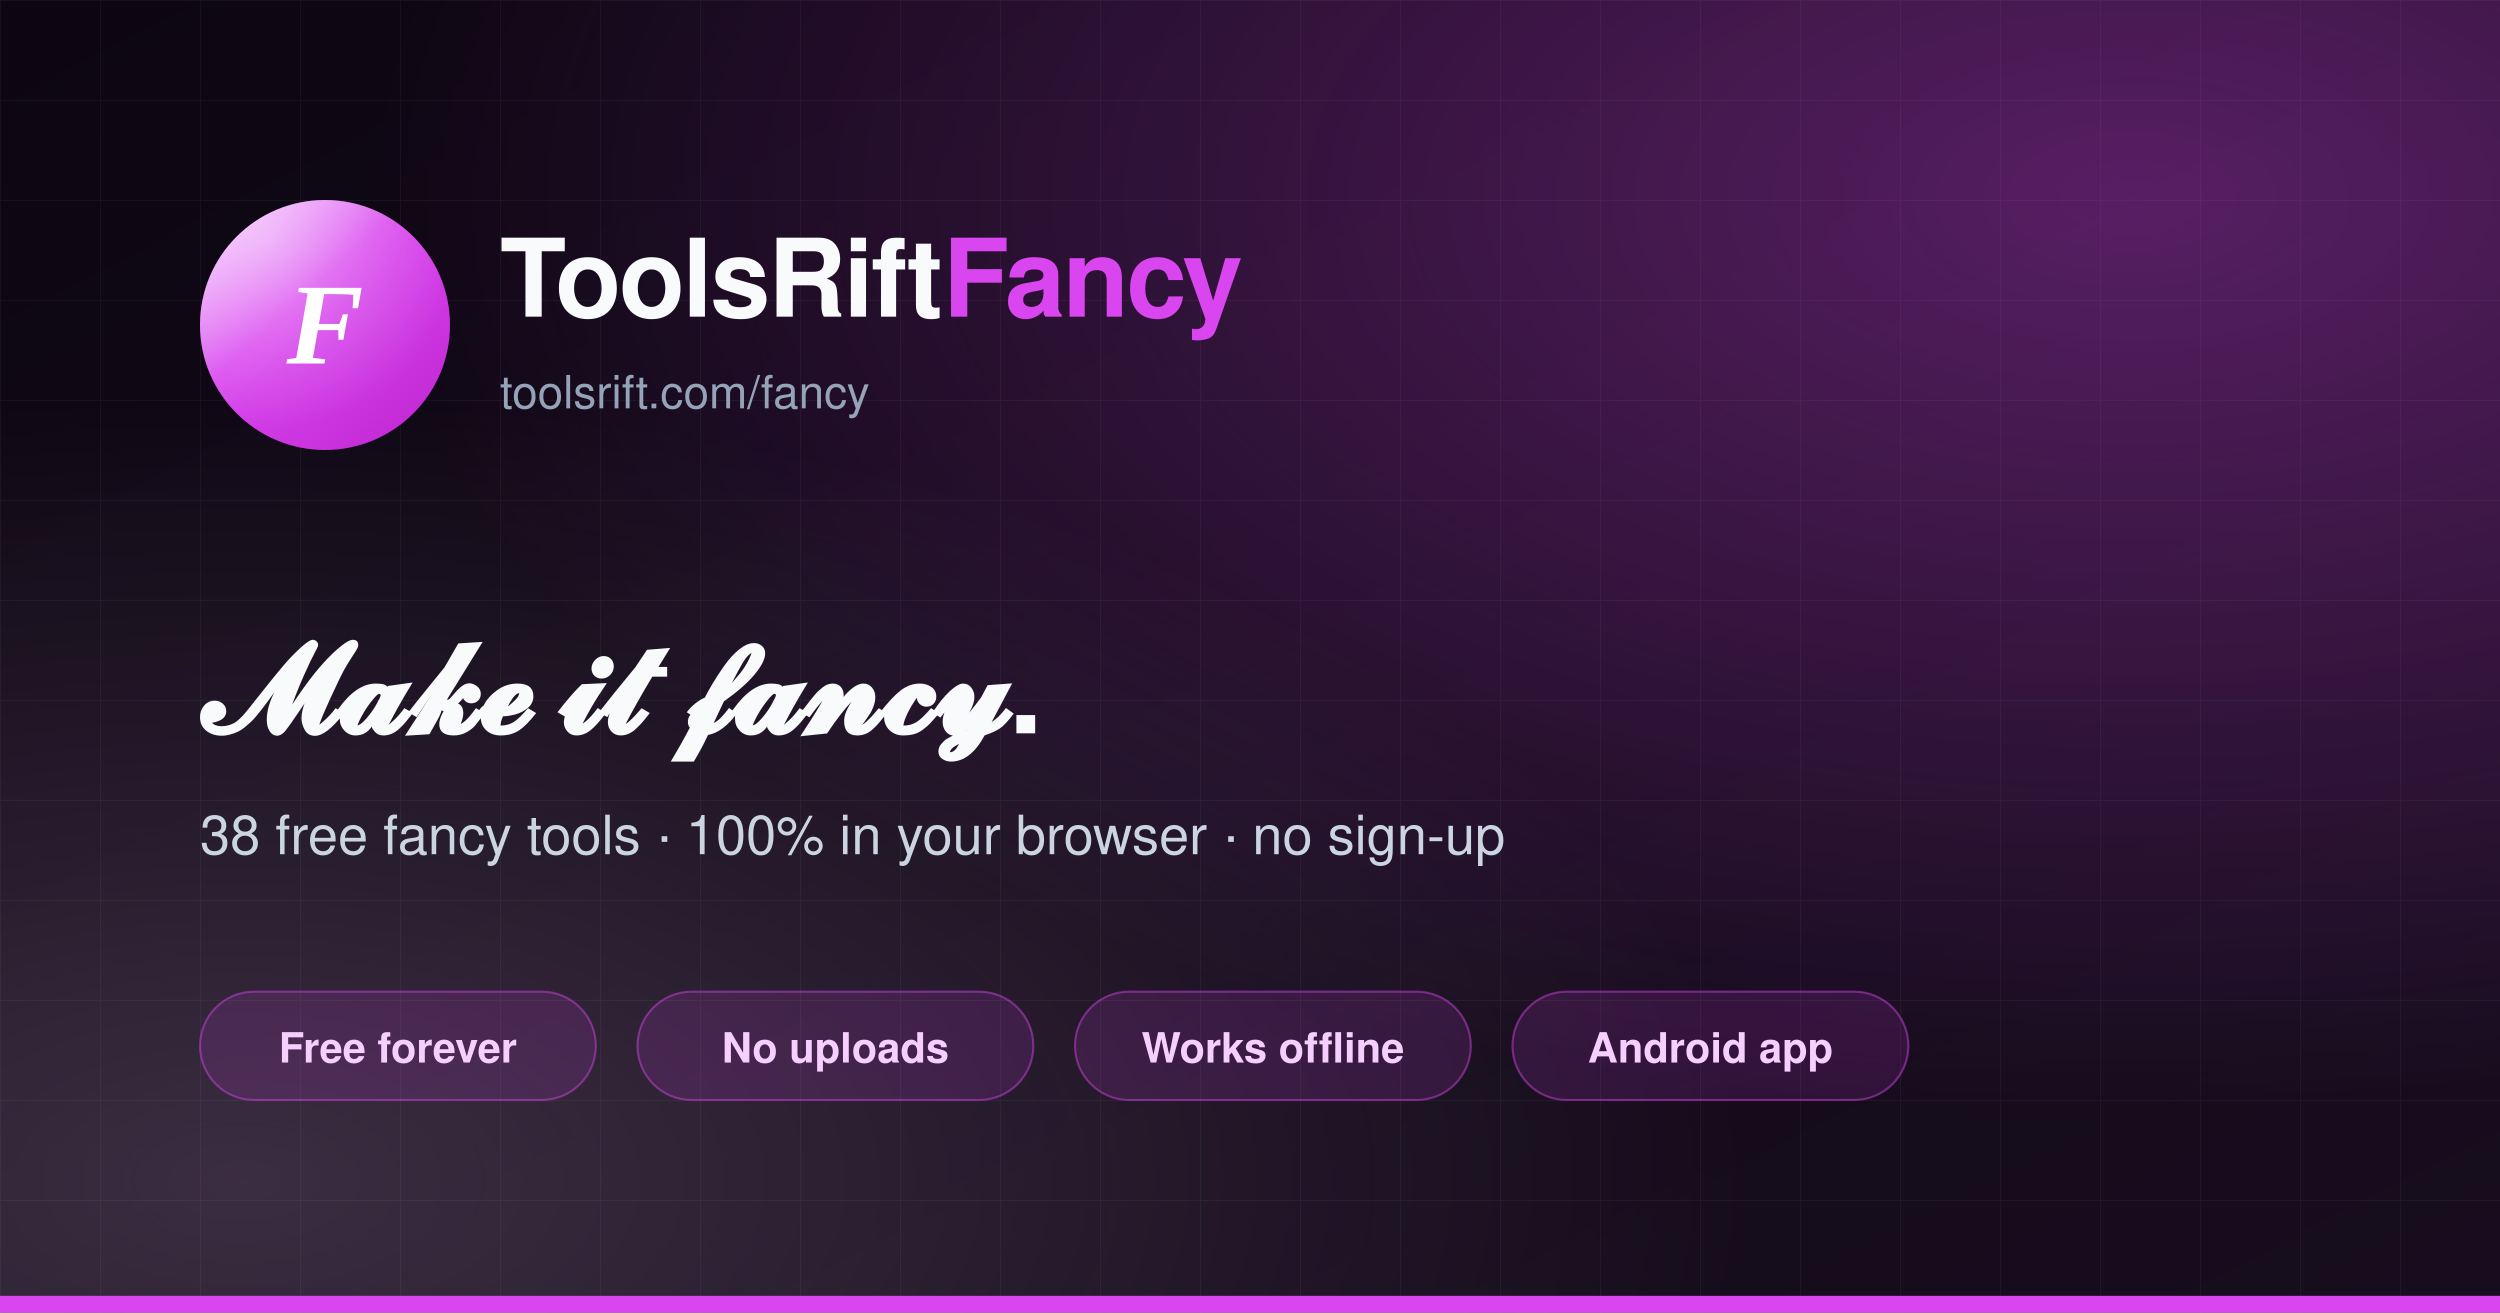
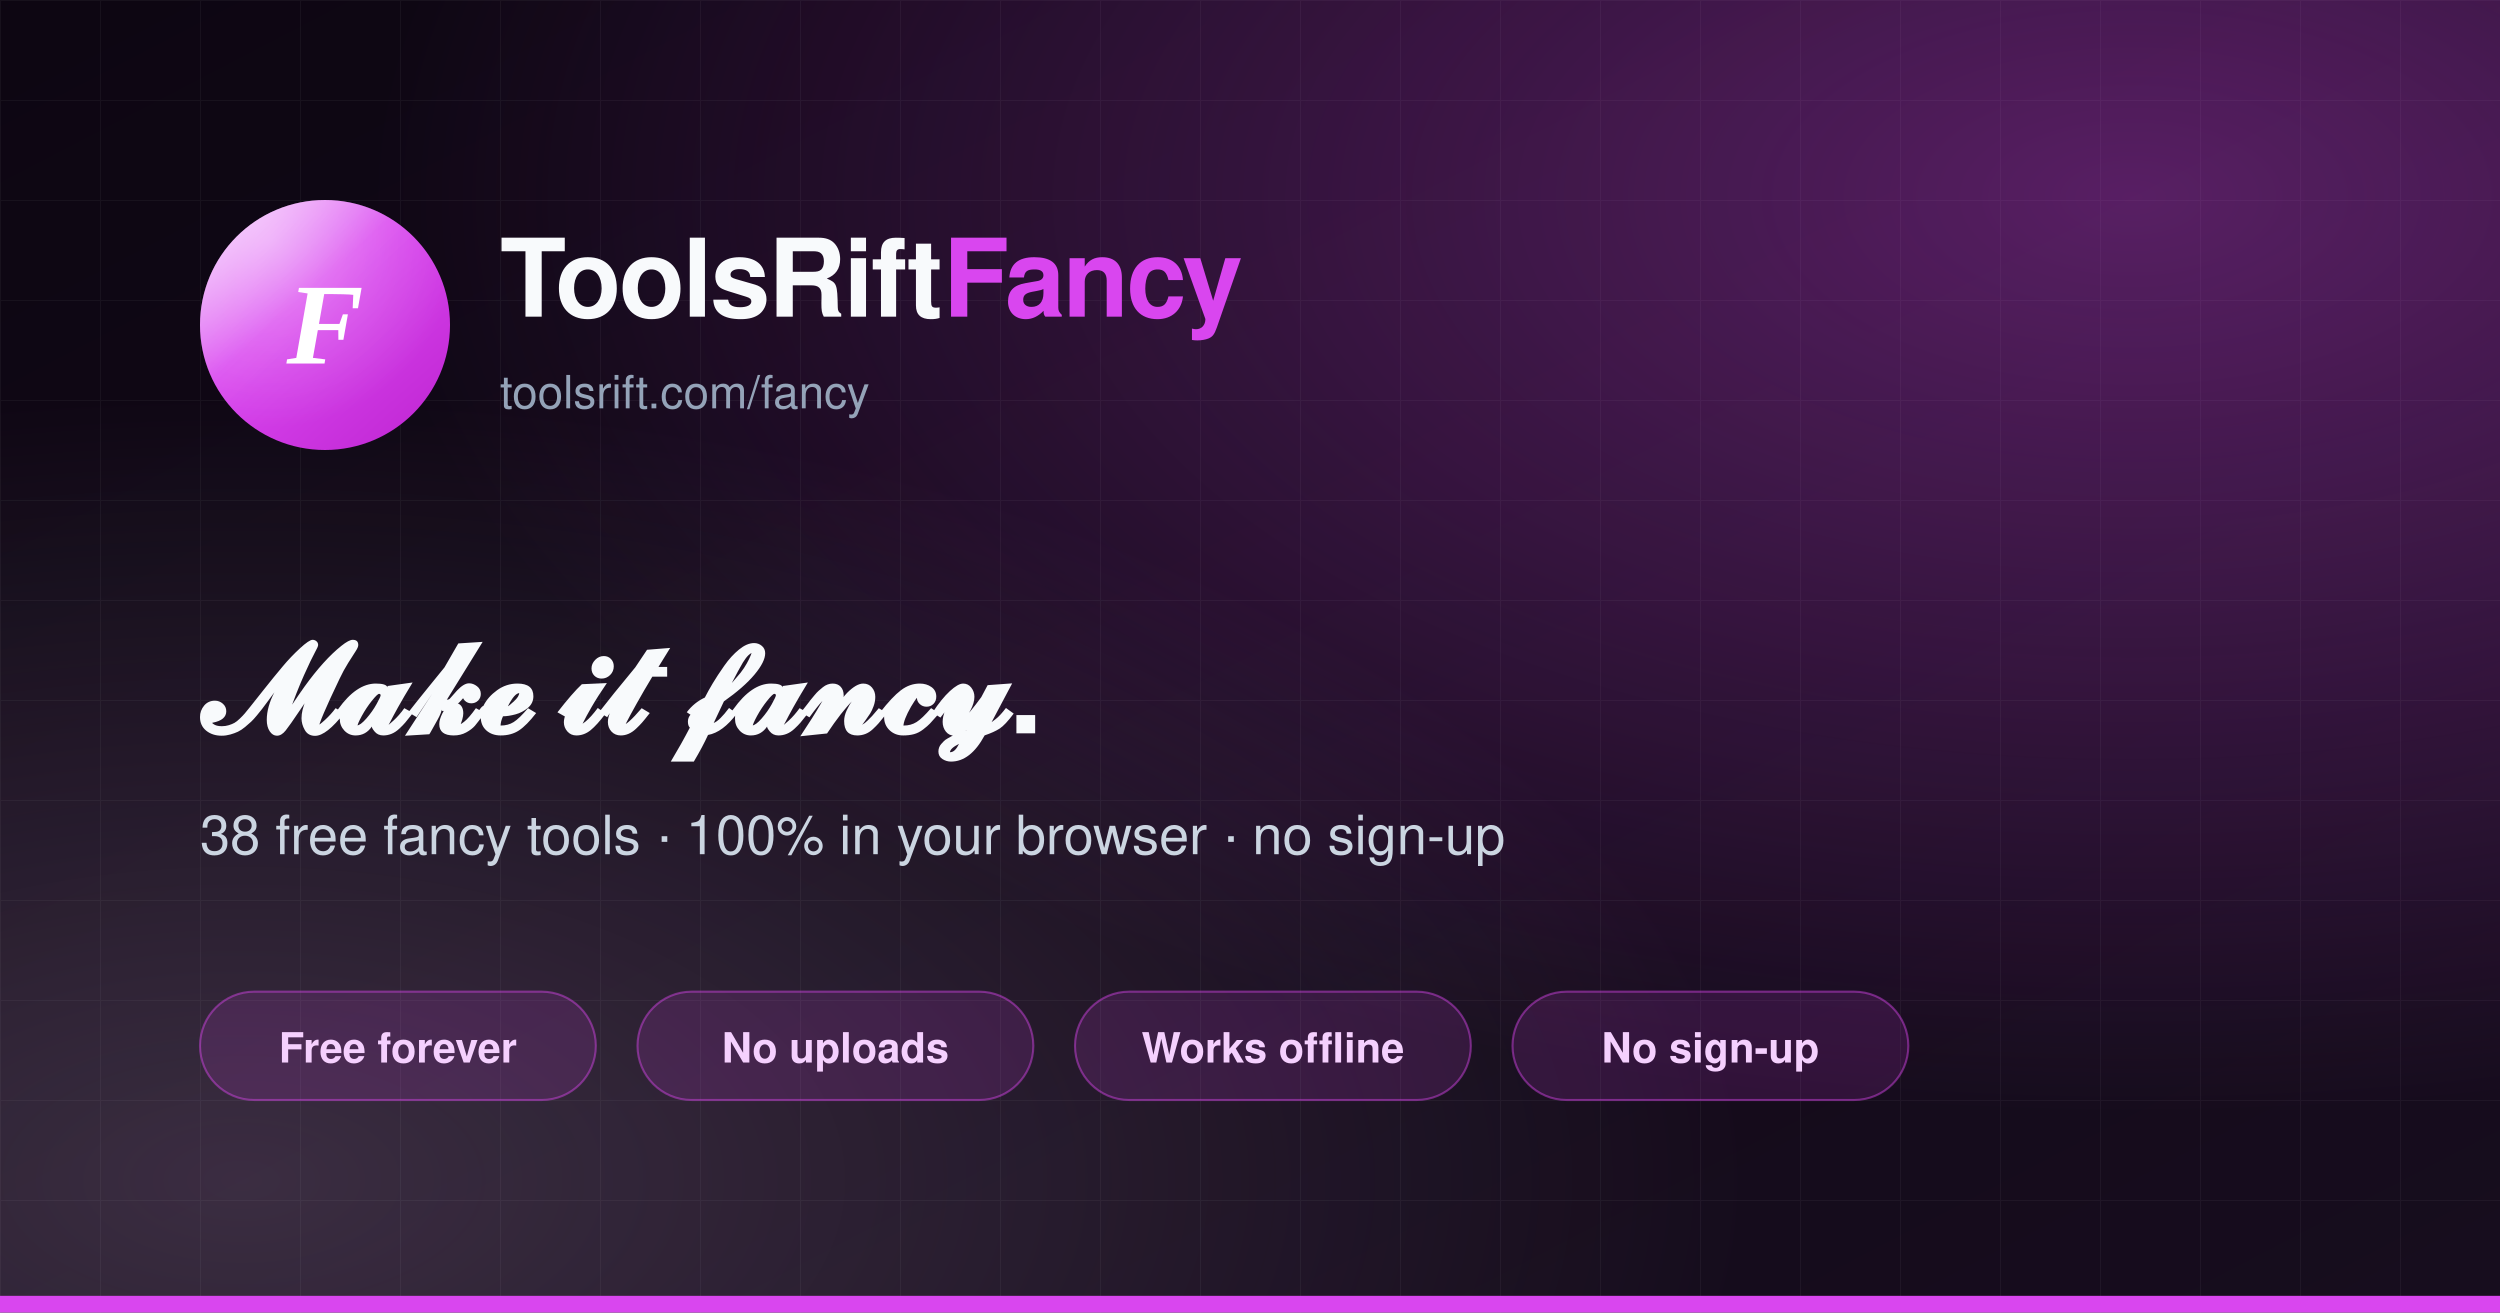
<svg xmlns="http://www.w3.org/2000/svg" viewBox="0 0 1200 630" width="1200" height="630">
  <defs>
    <linearGradient id="bg" x1="0" y1="0" x2="1" y2="1">
      <stop offset="0" stop-color="#0D0612" />
      <stop offset="1" stop-color="#170D1E" />
    </linearGradient>
    <radialGradient id="glow" cx="0.85" cy="0.15" r="0.7">
      <stop offset="0" stop-color="#D946EF" stop-opacity="0.35" />
      <stop offset="1" stop-color="#D946EF" stop-opacity="0" />
    </radialGradient>
    <radialGradient id="glow2" cx="0.1" cy="0.9" r="0.6">
      <stop offset="0" stop-color="#F5D0FE" stop-opacity="0.18" />
      <stop offset="1" stop-color="#F5D0FE" stop-opacity="0" />
    </radialGradient>
    <pattern id="grid" width="48" height="48" patternUnits="userSpaceOnUse">
      <path d="M48 0H0v48" fill="none" stroke="#fff" stroke-opacity="0.045" />
    </pattern>
  </defs>
  <rect width="1200" height="630" fill="url(#bg)" />
  <rect width="1200" height="630" fill="url(#grid)" />
  <rect width="1200" height="630" fill="url(#glow)" />
  <rect width="1200" height="630" fill="url(#glow2)" />
  <g transform="translate(96 96)">
    <defs>
      <linearGradient id="og-g" x1="0" y1="0" x2="0.9" y2="1">
        <stop offset="0" stop-color="#F5D0FE" />
        <stop offset="0.42" stop-color="#D946EF" />
        <stop offset="1" stop-color="#C026D3" />
      </linearGradient>
      <radialGradient id="og-hl" cx="0.28" cy="0.16" r="0.75">
        <stop offset="0" stop-color="#fff" stop-opacity="0.34" />
        <stop offset="1" stop-color="#fff" stop-opacity="0" />
      </radialGradient>
      <linearGradient id="og-sheen" x1="0" y1="0" x2="1" y2="1">
        <stop offset="0" stop-color="#fff" stop-opacity="0.16" />
        <stop offset="0.5" stop-color="#fff" stop-opacity="0" />
      </linearGradient>
      <clipPath id="og-c">
        <circle cx="60" cy="60" r="60" />
      </clipPath>
    </defs>
    <g clip-path="url(#og-c)">
      <rect width="120" height="120" fill="url(#og-g)" />
      <rect width="120" height="120" fill="url(#og-hl)" />
      <rect width="120" height="120" fill="url(#og-sheen)" />
    </g>
    <g transform="translate(18.00 18.00) scale(0.84)" color="#ffffff">
      <text x="50" y="72" text-anchor="middle" font-family="Georgia, 'Times New Roman', serif" font-style="italic" font-weight="700" font-size="66" fill="currentColor">F</text>
    </g>
  </g>
  <text x="240" y="152" font-family="Sora, 'Segoe UI', system-ui, -apple-system, Helvetica, Arial, sans-serif" font-weight="800" font-size="52" letter-spacing="-1.2" fill="#F8FAFC">ToolsRift<tspan fill="#D946EF"> Fancy</tspan>
  </text>
  <text x="240" y="196" font-family="Sora, 'Segoe UI', system-ui, -apple-system, Helvetica, Arial, sans-serif" font-weight="500" font-size="22" fill="#94A3B8">toolsrift.com/fancy</text>
  <text x="96" y="352" font-family="Sora, 'Segoe UI', system-ui, -apple-system, Helvetica, Arial, sans-serif" font-weight="800" font-size="60" letter-spacing="-1.5" fill="#F8FAFC">𝓜𝓪𝓴𝓮 𝓲𝓽 𝓯𝓪𝓷𝓬𝔂.</text>
  <text x="96" y="410" font-family="Sora, 'Segoe UI', system-ui, -apple-system, Helvetica, Arial, sans-serif" font-weight="500" font-size="26" fill="#CBD5E1">38 free fancy tools · 100% in your browser · no sign-up</text>
  <g transform="translate(96 476)">
    <rect x="0" y="0" width="190" height="52" rx="26" fill="#D946EF" fill-opacity="0.14" stroke="#D946EF" stroke-opacity="0.45" />
    <text x="95" y="34" text-anchor="middle" font-family="Sora, 'Segoe UI', system-ui, -apple-system, Helvetica, Arial, sans-serif" font-weight="700" font-size="20" fill="#F5D0FE">Free forever</text>
    <rect x="210" y="0" width="190" height="52" rx="26" fill="#D946EF" fill-opacity="0.14" stroke="#D946EF" stroke-opacity="0.45" />
    <text x="305" y="34" text-anchor="middle" font-family="Sora, 'Segoe UI', system-ui, -apple-system, Helvetica, Arial, sans-serif" font-weight="700" font-size="20" fill="#F5D0FE">No uploads</text>
    <rect x="420" y="0" width="190" height="52" rx="26" fill="#D946EF" fill-opacity="0.14" stroke="#D946EF" stroke-opacity="0.45" />
    <text x="515" y="34" text-anchor="middle" font-family="Sora, 'Segoe UI', system-ui, -apple-system, Helvetica, Arial, sans-serif" font-weight="700" font-size="20" fill="#F5D0FE">Works offline</text>
    <rect x="630" y="0" width="190" height="52" rx="26" fill="#D946EF" fill-opacity="0.14" stroke="#D946EF" stroke-opacity="0.45" />
-     <text x="725" y="34" text-anchor="middle" font-family="Sora, 'Segoe UI', system-ui, -apple-system, Helvetica, Arial, sans-serif" font-weight="700" font-size="20" fill="#F5D0FE">Android app</text>
+     <text x="725" y="34" text-anchor="middle" font-family="Sora, 'Segoe UI', system-ui, -apple-system, Helvetica, Arial, sans-serif" font-weight="700" font-size="20" fill="#F5D0FE">No sign-up</text>
  </g>
  <rect x="0" y="622" width="1200" height="8" fill="#D946EF" />
</svg>
